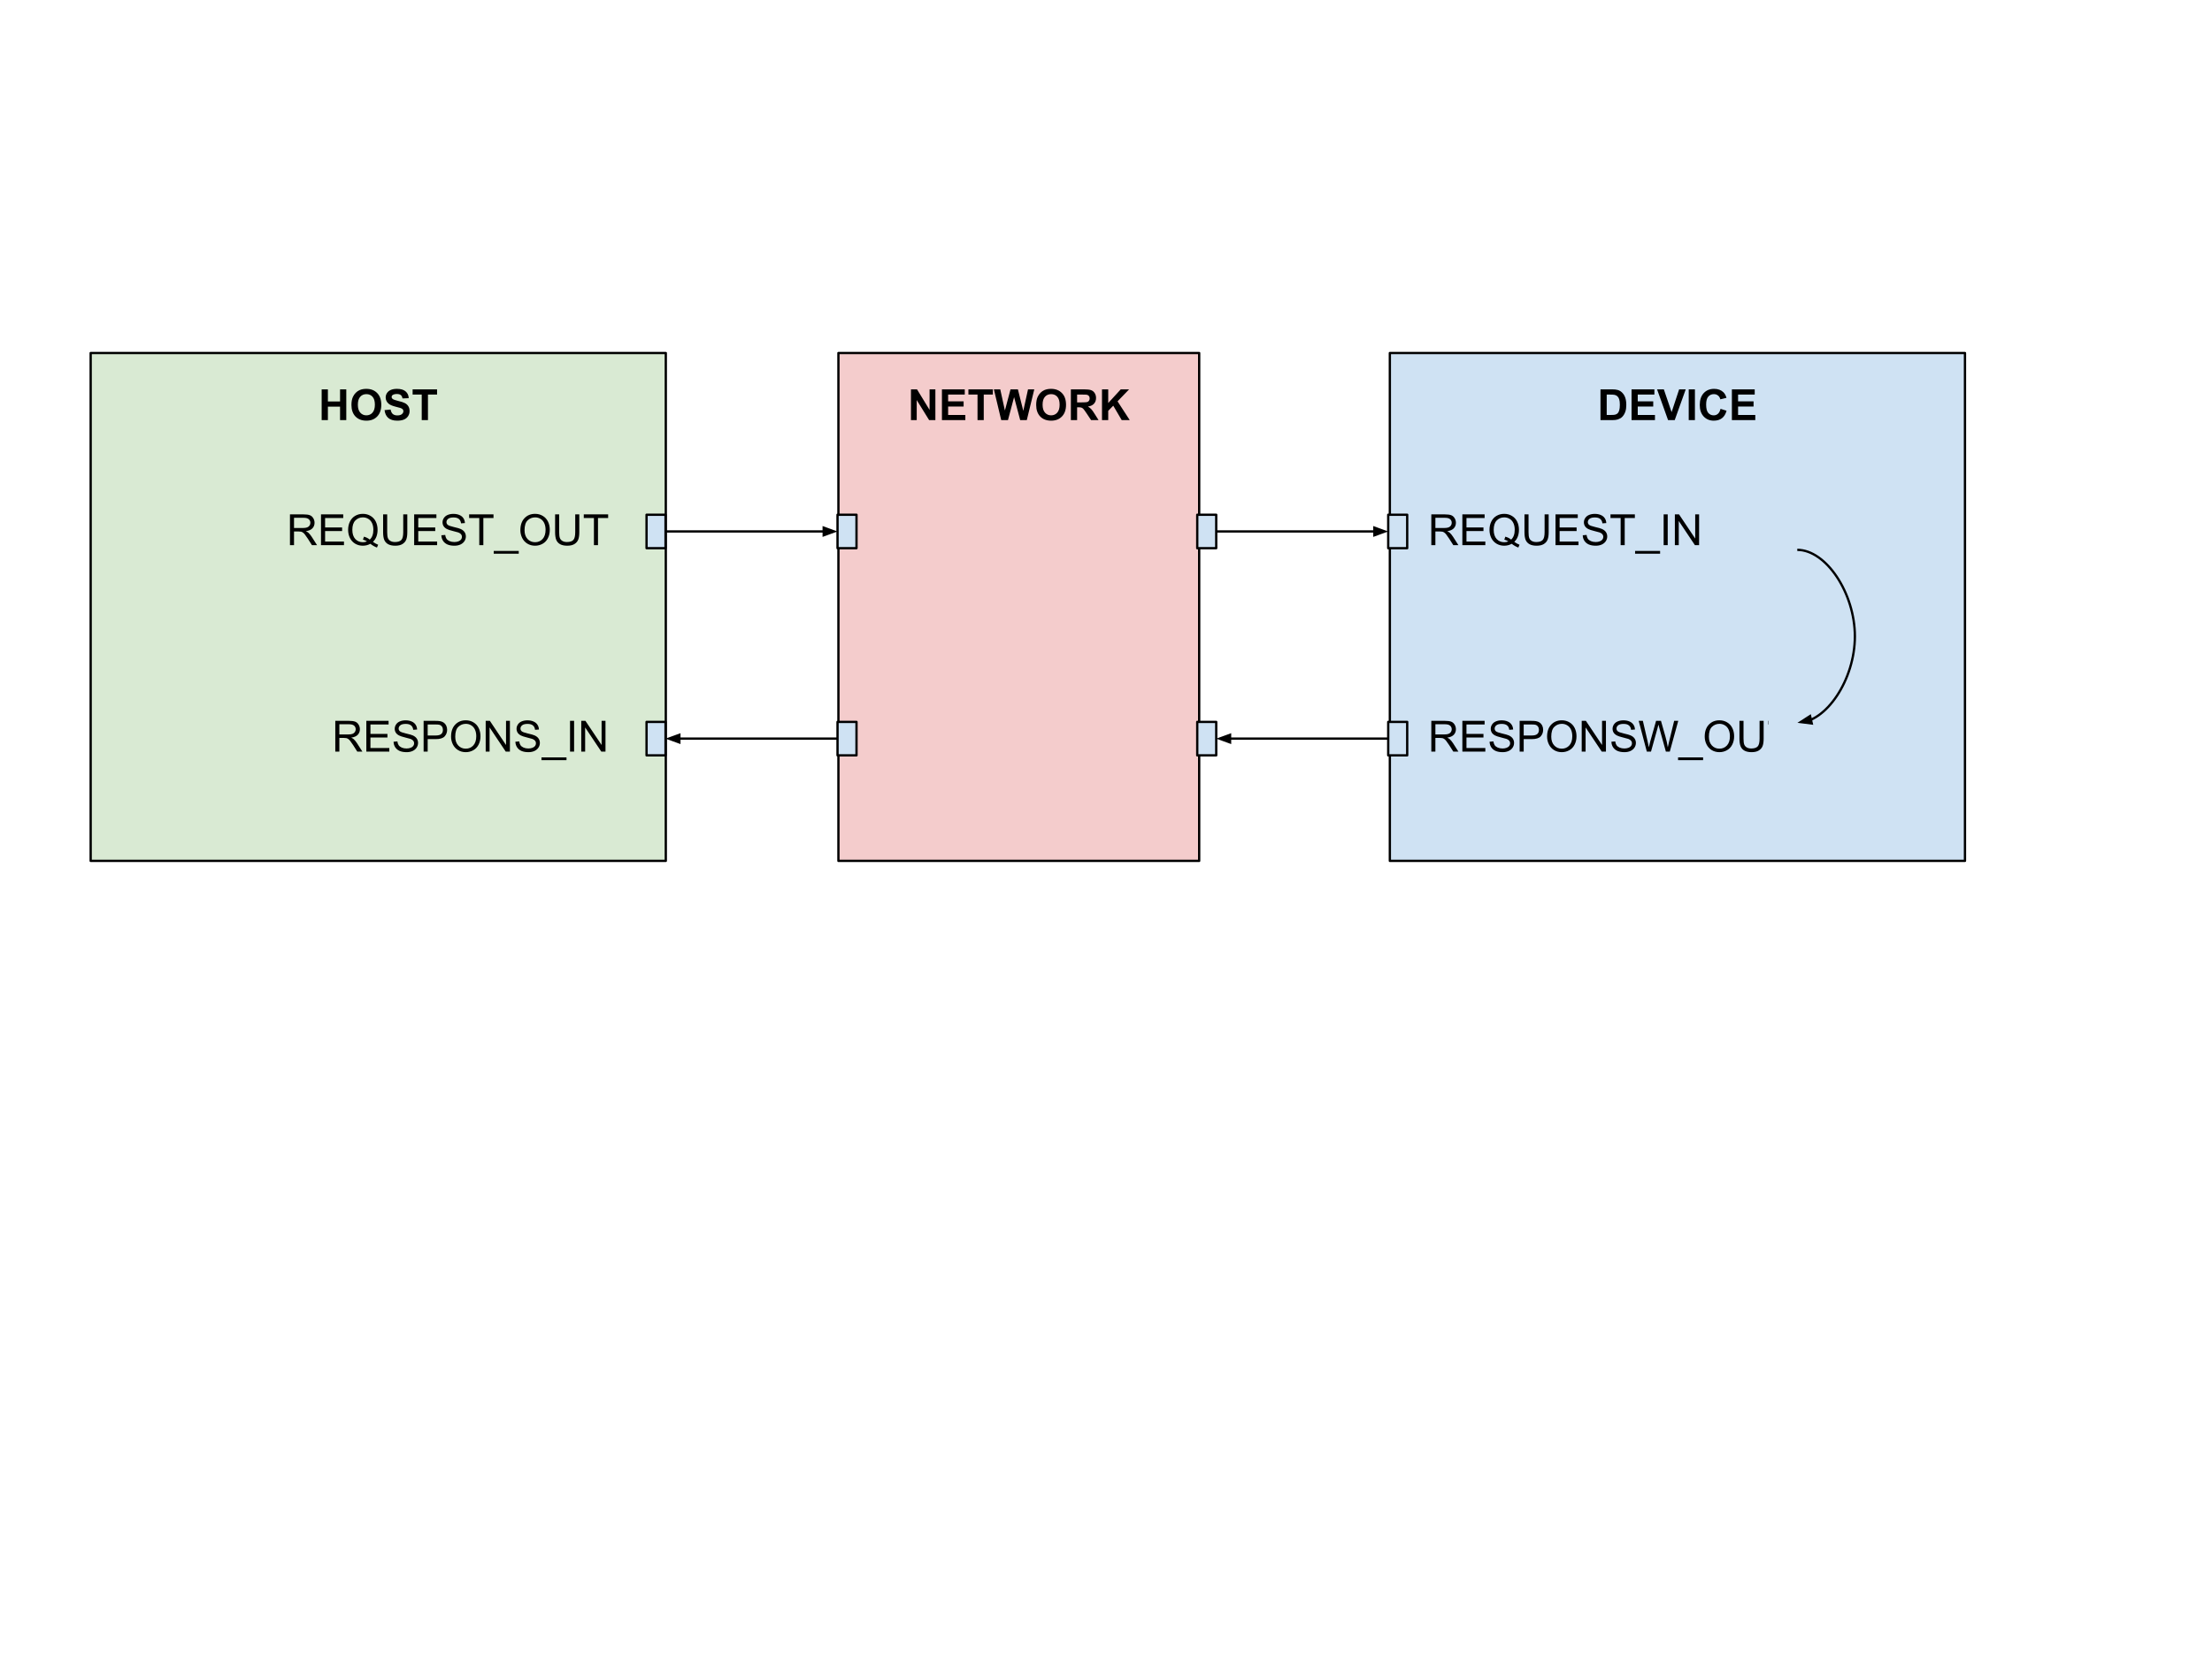
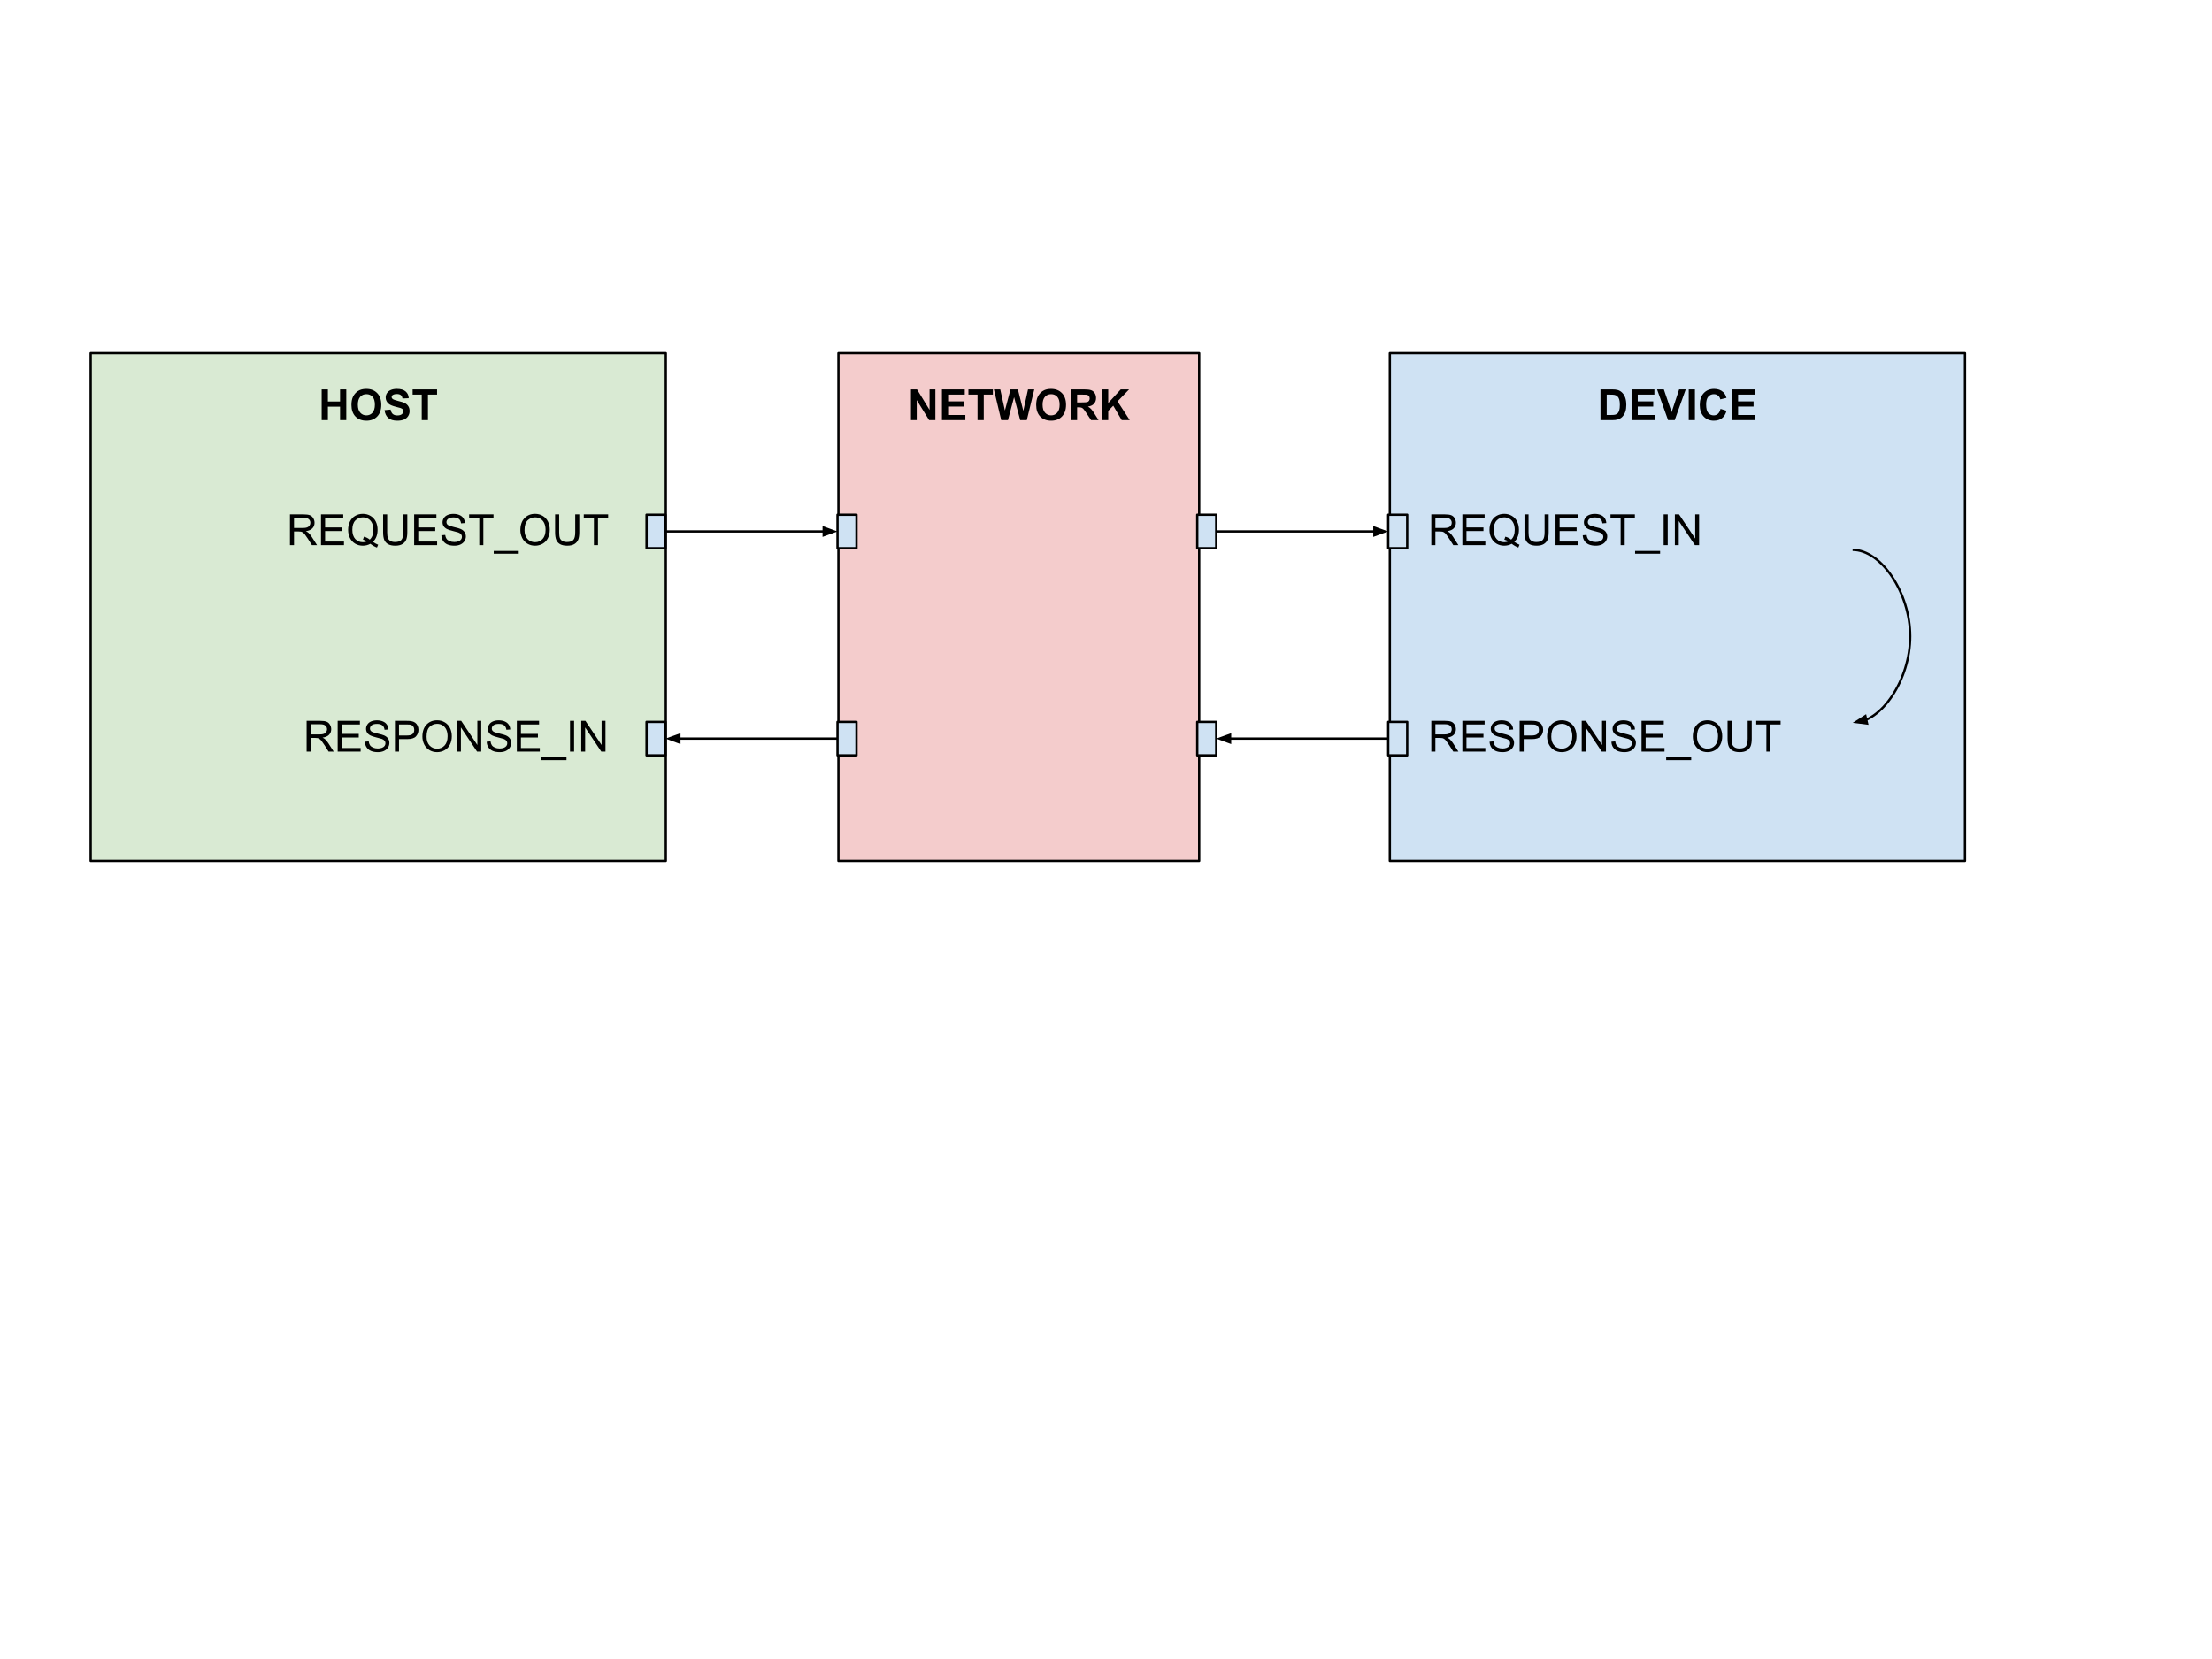
<svg xmlns="http://www.w3.org/2000/svg" version="1.1" viewBox="0.0 0.0 960.0 720.0" fill="none" stroke="none" stroke-linecap="square" stroke-miterlimit="10">
  <clipPath id="p.0">
    <path d="m0 0l960.0 0l0 720.0l-960.0 0l0 -720.0z" clip-rule="nonzero" />
  </clipPath>
  <g clip-path="url(#p.0)">
    <path fill="#000000" fill-opacity="0.0" d="m0 0l960.0 0l0 720.0l-960.0 0z" fill-rule="evenodd" />
    <path fill="#cfe2f3" d="m603.186 153.21l249.606 0l0 220.409l-249.606 0z" fill-rule="evenodd" />
    <path stroke="#000000" stroke-width="1.0" stroke-linejoin="round" stroke-linecap="butt" d="m603.186 153.21l249.606 0l0 220.409l-249.606 0z" fill-rule="evenodd" />
    <path fill="#000000" d="m694.603 168.975l4.938 0q1.656 0 2.531 0.266q1.188 0.344 2.016 1.234q0.844 0.875 1.281 2.156q0.438 1.281 0.438 3.156q0 1.641 -0.406 2.844q-0.5 1.453 -1.438 2.359q-0.703 0.672 -1.891 1.062q-0.891 0.281 -2.391 0.281l-5.078 0l0 -13.359zm2.703 2.266l0 8.844l2.016 0q1.125 0 1.625 -0.125q0.656 -0.172 1.078 -0.562q0.438 -0.391 0.703 -1.281q0.281 -0.906 0.281 -2.453q0 -1.547 -0.281 -2.375q-0.266 -0.828 -0.766 -1.281q-0.484 -0.469 -1.234 -0.641q-0.562 -0.125 -2.219 -0.125l-1.203 0zm10.785 11.094l0 -13.359l9.906 0l0 2.266l-7.219 0l0 2.953l6.719 0l0 2.25l-6.719 0l0 3.641l7.469 0l0 2.25l-10.156 0zm15.85 0l-4.781 -13.359l2.938 0l3.375 9.891l3.266 -9.891l2.859 0l-4.781 13.359l-2.875 0zm8.959 0l0 -13.359l2.688 0l0 13.359l-2.688 0zm13.808 -4.906l2.609 0.828q-0.594 2.188 -2.0 3.25q-1.391 1.062 -3.547 1.062q-2.656 0 -4.375 -1.812q-1.703 -1.828 -1.703 -4.984q0 -3.328 1.719 -5.172q1.719 -1.844 4.516 -1.844q2.453 0 3.984 1.438q0.922 0.859 1.375 2.469l-2.672 0.641q-0.234 -1.047 -0.984 -1.641q-0.75 -0.609 -1.828 -0.609q-1.484 0 -2.422 1.078q-0.922 1.062 -0.922 3.438q0 2.531 0.906 3.609q0.922 1.078 2.375 1.078q1.078 0 1.844 -0.672q0.781 -0.688 1.125 -2.156zm4.926 4.906l0 -13.359l9.906 0l0 2.266l-7.219 0l0 2.953l6.719 0l0 2.25l-6.719 0l0 3.641l7.469 0l0 2.25l-10.156 0z" fill-rule="nonzero" />
    <path fill="#f4cccc" d="m363.871 153.21l156.567 0l0 220.409l-156.567 0z" fill-rule="evenodd" />
    <path stroke="#000000" stroke-width="1.0" stroke-linejoin="round" stroke-linecap="butt" d="m363.871 153.21l156.567 0l0 220.409l-156.567 0z" fill-rule="evenodd" />
    <path fill="#000000" d="m395.356 182.335l0 -13.359l2.625 0l5.453 8.922l0 -8.922l2.516 0l0 13.359l-2.703 0l-5.391 -8.703l0 8.703l-2.5 0zm13.442 0l0 -13.359l9.906 0l0 2.266l-7.219 0l0 2.953l6.719 0l0 2.25l-6.719 0l0 3.641l7.469 0l0 2.25l-10.156 0zm15.444 0l0 -11.094l-3.953 0l0 -2.266l10.609 0l0 2.266l-3.953 0l0 11.094l-2.703 0zm10.287 0l-3.188 -13.359l2.766 0l2.016 9.172l2.438 -9.172l3.203 0l2.344 9.328l2.047 -9.328l2.719 0l-3.25 13.359l-2.859 0l-2.656 -9.984l-2.656 9.984l-2.922 0zm15.171 -6.594q0 -2.047 0.609 -3.422q0.453 -1.031 1.234 -1.828q0.797 -0.812 1.734 -1.203q1.25 -0.531 2.875 -0.531q2.953 0 4.719 1.828q1.781 1.828 1.781 5.094q0 3.234 -1.766 5.062q-1.75 1.828 -4.688 1.828q-2.984 0 -4.75 -1.812q-1.75 -1.828 -1.75 -5.016zm2.781 -0.094q0 2.266 1.047 3.438q1.047 1.172 2.656 1.172q1.609 0 2.641 -1.156q1.047 -1.172 1.047 -3.484q0 -2.297 -1.016 -3.422q-1.0 -1.141 -2.672 -1.141q-1.672 0 -2.688 1.156q-1.016 1.141 -1.016 3.438zm12.277 6.688l0 -13.359l5.688 0q2.141 0 3.109 0.359q0.969 0.359 1.547 1.281q0.578 0.922 0.578 2.109q0 1.5 -0.891 2.484q-0.875 0.969 -2.625 1.234q0.875 0.5 1.438 1.125q0.578 0.609 1.531 2.156l1.641 2.609l-3.234 0l-1.938 -2.906q-1.047 -1.562 -1.438 -1.969q-0.375 -0.406 -0.812 -0.547q-0.422 -0.156 -1.344 -0.156l-0.547 0l0 5.578l-2.703 0zm2.703 -7.703l2.0 0q1.938 0 2.422 -0.156q0.484 -0.172 0.75 -0.578q0.281 -0.406 0.281 -1.0q0 -0.672 -0.359 -1.078q-0.359 -0.422 -1.016 -0.531q-0.328 -0.047 -1.969 -0.047l-2.109 0l0 3.391zm10.801 7.703l0 -13.359l2.703 0l0 5.938l5.438 -5.938l3.625 0l-5.016 5.203l5.297 8.156l-3.484 0l-3.672 -6.266l-2.188 2.234l0 4.031l-2.703 0z" fill-rule="nonzero" />
    <path fill="#d9ead3" d="m39.349 153.21l249.606 0l0 220.409l-249.606 0z" fill-rule="evenodd" />
    <path stroke="#000000" stroke-width="1.0" stroke-linejoin="round" stroke-linecap="butt" d="m39.349 153.21l249.606 0l0 220.409l-249.606 0z" fill-rule="evenodd" />
    <path fill="#000000" d="m139.6 182.335l0 -13.359l2.703 0l0 5.266l5.281 0l0 -5.266l2.703 0l0 13.359l-2.703 0l0 -5.844l-5.281 0l0 5.844l-2.703 0zm12.926 -6.594q0 -2.047 0.609 -3.422q0.453 -1.031 1.234 -1.828q0.797 -0.812 1.734 -1.203q1.25 -0.531 2.875 -0.531q2.953 0 4.719 1.828q1.781 1.828 1.781 5.094q0 3.234 -1.766 5.062q-1.75 1.828 -4.688 1.828q-2.984 0 -4.75 -1.812q-1.75 -1.828 -1.75 -5.016zm2.781 -0.094q0 2.266 1.047 3.438q1.047 1.172 2.656 1.172q1.609 0 2.641 -1.156q1.047 -1.172 1.047 -3.484q0 -2.297 -1.016 -3.422q-1.0 -1.141 -2.672 -1.141q-1.672 0 -2.688 1.156q-1.016 1.141 -1.016 3.438zm11.59 2.344l2.625 -0.25q0.234 1.312 0.953 1.938q0.734 0.609 1.969 0.609q1.297 0 1.953 -0.547q0.672 -0.547 0.672 -1.281q0 -0.484 -0.281 -0.812q-0.281 -0.328 -0.969 -0.578q-0.484 -0.156 -2.172 -0.578q-2.156 -0.547 -3.031 -1.328q-1.234 -1.094 -1.234 -2.688q0 -1.016 0.578 -1.906q0.578 -0.891 1.656 -1.344q1.094 -0.469 2.641 -0.469q2.516 0 3.781 1.109q1.281 1.094 1.344 2.938l-2.703 0.109q-0.172 -1.031 -0.75 -1.469q-0.562 -0.453 -1.703 -0.453q-1.172 0 -1.844 0.469q-0.422 0.312 -0.422 0.844q0 0.469 0.406 0.797q0.5 0.438 2.469 0.906q1.969 0.453 2.906 0.953q0.953 0.5 1.484 1.359q0.531 0.859 0.531 2.125q0 1.156 -0.641 2.156q-0.641 1.0 -1.812 1.484q-1.156 0.484 -2.891 0.484q-2.531 0 -3.891 -1.172q-1.359 -1.172 -1.625 -3.406zm16.131 4.344l0 -11.094l-3.953 0l0 -2.266l10.609 0l0 2.266l-3.953 0l0 11.094l-2.703 0z" fill-rule="nonzero" />
    <path fill="#000000" fill-opacity="0.0" d="m88.745 187.281l184.567 0l0 177.764l-184.567 0z" fill-rule="evenodd" />
    <path fill="#000000" d="m125.841 236.601l0 -13.359l5.922 0q1.781 0 2.703 0.359q0.938 0.359 1.484 1.281q0.562 0.906 0.562 2.016q0 1.406 -0.922 2.391q-0.922 0.969 -2.844 1.234q0.703 0.344 1.078 0.672q0.766 0.703 1.453 1.766l2.328 3.641l-2.219 0l-1.766 -2.781q-0.781 -1.203 -1.281 -1.828q-0.5 -0.641 -0.906 -0.891q-0.391 -0.266 -0.797 -0.359q-0.297 -0.078 -0.984 -0.078l-2.047 0l0 5.938l-1.766 0zm1.766 -7.453l3.797 0q1.219 0 1.891 -0.25q0.688 -0.266 1.047 -0.812q0.359 -0.547 0.359 -1.188q0 -0.953 -0.688 -1.562q-0.688 -0.609 -2.188 -0.609l-4.219 0l0 4.422zm11.707 7.453l0 -13.359l9.656 0l0 1.578l-7.875 0l0 4.094l7.375 0l0 1.562l-7.375 0l0 4.547l8.188 0l0 1.578l-9.969 0zm22.537 -1.438q1.234 0.859 2.266 1.25l-0.516 1.219q-1.438 -0.516 -2.875 -1.625q-1.484 0.828 -3.281 0.828q-1.812 0 -3.297 -0.875q-1.469 -0.875 -2.266 -2.453q-0.797 -1.594 -0.797 -3.578q0 -1.984 0.797 -3.594q0.812 -1.625 2.281 -2.469q1.484 -0.859 3.328 -0.859q1.844 0 3.328 0.891q1.484 0.875 2.266 2.453q0.781 1.578 0.781 3.562q0 1.656 -0.5 2.969q-0.5 1.312 -1.516 2.281zm-3.891 -2.25q1.531 0.422 2.516 1.281q1.562 -1.422 1.562 -4.281q0 -1.625 -0.547 -2.828q-0.547 -1.219 -1.609 -1.875q-1.062 -0.672 -2.391 -0.672q-1.969 0 -3.281 1.359q-1.297 1.344 -1.297 4.031q0 2.594 1.281 4.0q1.297 1.391 3.297 1.391q0.953 0 1.781 -0.359q-0.828 -0.531 -1.75 -0.766l0.438 -1.281zm17.043 -9.672l1.766 0l0 7.719q0 2.016 -0.453 3.203q-0.453 1.188 -1.641 1.938q-1.188 0.734 -3.125 0.734q-1.875 0 -3.078 -0.641q-1.188 -0.656 -1.703 -1.875q-0.5 -1.234 -0.5 -3.359l0 -7.719l1.766 0l0 7.719q0 1.734 0.312 2.562q0.328 0.812 1.109 1.266q0.797 0.453 1.938 0.453q1.953 0 2.781 -0.891q0.828 -0.891 0.828 -3.391l0 -7.719zm4.739 13.359l0 -13.359l9.656 0l0 1.578l-7.875 0l0 4.094l7.375 0l0 1.562l-7.375 0l0 4.547l8.188 0l0 1.578l-9.969 0zm11.819 -4.297l1.656 -0.141q0.125 1.0 0.547 1.641q0.438 0.641 1.344 1.047q0.922 0.391 2.062 0.391q1.0 0 1.781 -0.297q0.781 -0.297 1.156 -0.812q0.375 -0.531 0.375 -1.156q0 -0.625 -0.375 -1.094q-0.359 -0.469 -1.188 -0.797q-0.547 -0.203 -2.391 -0.641q-1.828 -0.453 -2.562 -0.844q-0.969 -0.5 -1.438 -1.234q-0.469 -0.75 -0.469 -1.672q0 -1.0 0.578 -1.875q0.578 -0.891 1.672 -1.344q1.109 -0.453 2.453 -0.453q1.484 0 2.609 0.484q1.141 0.469 1.75 1.406q0.609 0.922 0.656 2.094l-1.688 0.125q-0.141 -1.266 -0.938 -1.906q-0.781 -0.656 -2.312 -0.656q-1.609 0 -2.344 0.594q-0.734 0.594 -0.734 1.422q0 0.719 0.531 1.172q0.5 0.469 2.656 0.969q2.156 0.484 2.953 0.844q1.172 0.531 1.719 1.359q0.562 0.828 0.562 1.906q0 1.062 -0.609 2.016q-0.609 0.938 -1.75 1.469q-1.141 0.516 -2.578 0.516q-1.812 0 -3.047 -0.531q-1.219 -0.531 -1.922 -1.594q-0.688 -1.062 -0.719 -2.406zm16.444 4.297l0 -11.781l-4.406 0l0 -1.578l10.578 0l0 1.578l-4.406 0l0 11.781l-1.766 0zm6.271 3.703l0 -1.188l10.859 0l0 1.188l-10.859 0zm11.563 -10.203q0 -3.328 1.781 -5.203q1.781 -1.891 4.609 -1.891q1.844 0 3.328 0.891q1.484 0.875 2.266 2.469q0.781 1.578 0.781 3.578q0 2.031 -0.828 3.641q-0.812 1.594 -2.312 2.422q-1.5 0.828 -3.25 0.828q-1.875 0 -3.359 -0.906q-1.484 -0.922 -2.25 -2.5q-0.766 -1.578 -0.766 -3.328zm1.812 0.016q0 2.422 1.297 3.812q1.297 1.391 3.266 1.391q2.0 0 3.281 -1.406q1.281 -1.406 1.281 -3.984q0 -1.625 -0.547 -2.844q-0.547 -1.219 -1.609 -1.875q-1.062 -0.672 -2.375 -0.672q-1.891 0 -3.25 1.297q-1.344 1.281 -1.344 4.281zm21.996 -6.875l1.766 0l0 7.719q0 2.016 -0.453 3.203q-0.453 1.188 -1.641 1.938q-1.188 0.734 -3.125 0.734q-1.875 0 -3.078 -0.641q-1.188 -0.656 -1.703 -1.875q-0.5 -1.234 -0.5 -3.359l0 -7.719l1.766 0l0 7.719q0 1.734 0.312 2.562q0.328 0.812 1.109 1.266q0.797 0.453 1.938 0.453q1.953 0 2.781 -0.891q0.828 -0.891 0.828 -3.391l0 -7.719zm8.114 13.359l0 -11.781l-4.406 0l0 -1.578l10.578 0l0 1.578l-4.406 0l0 11.781l-1.766 0z" fill-rule="nonzero" />
-     <path fill="#000000" d="m145.518 326.201l0 -13.359l5.922 0q1.781 0 2.703 0.359q0.938 0.359 1.484 1.281q0.562 0.906 0.562 2.016q0 1.406 -0.922 2.391q-0.922 0.969 -2.844 1.234q0.703 0.344 1.078 0.672q0.766 0.703 1.453 1.766l2.328 3.641l-2.219 0l-1.766 -2.781q-0.781 -1.203 -1.281 -1.828q-0.5 -0.641 -0.906 -0.891q-0.391 -0.266 -0.797 -0.359q-0.297 -0.078 -0.984 -0.078l-2.047 0l0 5.938l-1.766 0zm1.766 -7.453l3.797 0q1.219 0 1.891 -0.25q0.688 -0.266 1.047 -0.812q0.359 -0.547 0.359 -1.188q0 -0.953 -0.688 -1.562q-0.688 -0.609 -2.188 -0.609l-4.219 0l0 4.422zm11.707 7.453l0 -13.359l9.656 0l0 1.578l-7.875 0l0 4.094l7.375 0l0 1.562l-7.375 0l0 4.547l8.188 0l0 1.578l-9.969 0zm11.819 -4.297l1.656 -0.141q0.125 1.0 0.547 1.641q0.438 0.641 1.344 1.047q0.922 0.391 2.062 0.391q1.0 0 1.781 -0.297q0.781 -0.297 1.156 -0.812q0.375 -0.531 0.375 -1.156q0 -0.625 -0.375 -1.094q-0.359 -0.469 -1.188 -0.797q-0.547 -0.203 -2.391 -0.641q-1.828 -0.453 -2.562 -0.844q-0.969 -0.5 -1.438 -1.234q-0.469 -0.75 -0.469 -1.672q0 -1.0 0.578 -1.875q0.578 -0.891 1.672 -1.344q1.109 -0.453 2.453 -0.453q1.484 0 2.609 0.484q1.141 0.469 1.75 1.406q0.609 0.922 0.656 2.094l-1.688 0.125q-0.141 -1.266 -0.938 -1.906q-0.781 -0.656 -2.312 -0.656q-1.609 0 -2.344 0.594q-0.734 0.594 -0.734 1.422q0 0.719 0.531 1.172q0.5 0.469 2.656 0.969q2.156 0.484 2.953 0.844q1.172 0.531 1.719 1.359q0.562 0.828 0.562 1.906q0 1.062 -0.609 2.016q-0.609 0.938 -1.75 1.469q-1.141 0.516 -2.578 0.516q-1.812 0 -3.047 -0.531q-1.219 -0.531 -1.922 -1.594q-0.688 -1.062 -0.719 -2.406zm13.037 4.297l0 -13.359l5.047 0q1.328 0 2.031 0.125q0.969 0.172 1.641 0.641q0.672 0.453 1.078 1.281q0.406 0.828 0.406 1.828q0 1.703 -1.094 2.891q-1.078 1.172 -3.922 1.172l-3.422 0l0 5.422l-1.766 0zm1.766 -7.0l3.453 0q1.719 0 2.438 -0.641q0.719 -0.641 0.719 -1.797q0 -0.844 -0.422 -1.438q-0.422 -0.594 -1.125 -0.781q-0.438 -0.125 -1.641 -0.125l-3.422 0l0 4.781zm10.147 0.5q0 -3.328 1.781 -5.203q1.781 -1.891 4.609 -1.891q1.844 0 3.328 0.891q1.484 0.875 2.266 2.469q0.781 1.578 0.781 3.578q0 2.031 -0.828 3.641q-0.812 1.594 -2.312 2.422q-1.5 0.828 -3.25 0.828q-1.875 0 -3.359 -0.906q-1.484 -0.922 -2.25 -2.5q-0.766 -1.578 -0.766 -3.328zm1.812 0.016q0 2.422 1.297 3.812q1.297 1.391 3.266 1.391q2.0 0 3.281 -1.406q1.281 -1.406 1.281 -3.984q0 -1.625 -0.547 -2.844q-0.547 -1.219 -1.609 -1.875q-1.062 -0.672 -2.375 -0.672q-1.891 0 -3.25 1.297q-1.344 1.281 -1.344 4.281zm13.215 6.484l0 -13.359l1.812 0l7.016 10.484l0 -10.484l1.688 0l0 13.359l-1.812 0l-7.016 -10.5l0 10.5l-1.688 0zm12.895 -4.297l1.656 -0.141q0.125 1.0 0.547 1.641q0.438 0.641 1.344 1.047q0.922 0.391 2.062 0.391q1.0 0 1.781 -0.297q0.781 -0.297 1.156 -0.812q0.375 -0.531 0.375 -1.156q0 -0.625 -0.375 -1.094q-0.359 -0.469 -1.188 -0.797q-0.547 -0.203 -2.391 -0.641q-1.828 -0.453 -2.562 -0.844q-0.969 -0.5 -1.438 -1.234q-0.469 -0.75 -0.469 -1.672q0 -1.0 0.578 -1.875q0.578 -0.891 1.672 -1.344q1.109 -0.453 2.453 -0.453q1.484 0 2.609 0.484q1.141 0.469 1.75 1.406q0.609 0.922 0.656 2.094l-1.688 0.125q-0.141 -1.266 -0.938 -1.906q-0.781 -0.656 -2.312 -0.656q-1.609 0 -2.344 0.594q-0.734 0.594 -0.734 1.422q0 0.719 0.531 1.172q0.5 0.469 2.656 0.969q2.156 0.484 2.953 0.844q1.172 0.531 1.719 1.359q0.562 0.828 0.562 1.906q0 1.062 -0.609 2.016q-0.609 0.938 -1.75 1.469q-1.141 0.516 -2.578 0.516q-1.812 0 -3.047 -0.531q-1.219 -0.531 -1.922 -1.594q-0.688 -1.062 -0.719 -2.406zm11.319 8.0l0 -1.188l10.859 0l0 1.188l-10.859 0zm12.391 -3.703l0 -13.359l1.766 0l0 13.359l-1.766 0zm4.871 0l0 -13.359l1.812 0l7.016 10.484l0 -10.484l1.688 0l0 13.359l-1.812 0l-7.016 -10.5l0 10.5l-1.688 0z" fill-rule="nonzero" />
+     <path fill="#000000" d="m133.074 326.201l0 -13.359l5.922 0q1.781 0 2.703 0.359q0.938 0.359 1.484 1.281q0.562 0.906 0.562 2.016q0 1.406 -0.922 2.391q-0.922 0.969 -2.844 1.234q0.703 0.344 1.078 0.672q0.766 0.703 1.453 1.766l2.328 3.641l-2.219 0l-1.766 -2.781q-0.781 -1.203 -1.281 -1.828q-0.5 -0.641 -0.906 -0.891q-0.391 -0.266 -0.797 -0.359q-0.297 -0.078 -0.984 -0.078l-2.047 0l0 5.938l-1.766 0zm1.766 -7.453l3.797 0q1.219 0 1.891 -0.25q0.688 -0.266 1.047 -0.812q0.359 -0.547 0.359 -1.188q0 -0.953 -0.688 -1.562q-0.688 -0.609 -2.188 -0.609l-4.219 0l0 4.422zm11.707 7.453l0 -13.359l9.656 0l0 1.578l-7.875 0l0 4.094l7.375 0l0 1.562l-7.375 0l0 4.547l8.188 0l0 1.578l-9.969 0zm11.819 -4.297l1.656 -0.141q0.125 1.0 0.547 1.641q0.438 0.641 1.344 1.047q0.922 0.391 2.062 0.391q1.0 0 1.781 -0.297q0.781 -0.297 1.156 -0.812q0.375 -0.531 0.375 -1.156q0 -0.625 -0.375 -1.094q-0.359 -0.469 -1.188 -0.797q-0.547 -0.203 -2.391 -0.641q-1.828 -0.453 -2.562 -0.844q-0.969 -0.5 -1.438 -1.234q-0.469 -0.75 -0.469 -1.672q0 -1.0 0.578 -1.875q0.578 -0.891 1.672 -1.344q1.109 -0.453 2.453 -0.453q1.484 0 2.609 0.484q1.141 0.469 1.75 1.406q0.609 0.922 0.656 2.094l-1.688 0.125q-0.141 -1.266 -0.938 -1.906q-0.781 -0.656 -2.312 -0.656q-1.609 0 -2.344 0.594q-0.734 0.594 -0.734 1.422q0 0.719 0.531 1.172q0.5 0.469 2.656 0.969q2.156 0.484 2.953 0.844q1.172 0.531 1.719 1.359q0.562 0.828 0.562 1.906q0 1.062 -0.609 2.016q-0.609 0.938 -1.75 1.469q-1.141 0.516 -2.578 0.516q-1.812 0 -3.047 -0.531q-1.219 -0.531 -1.922 -1.594q-0.688 -1.062 -0.719 -2.406zm13.037 4.297l0 -13.359l5.047 0q1.328 0 2.031 0.125q0.969 0.172 1.641 0.641q0.672 0.453 1.078 1.281q0.406 0.828 0.406 1.828q0 1.703 -1.094 2.891q-1.078 1.172 -3.922 1.172l-3.422 0l0 5.422l-1.766 0zm1.766 -7.0l3.453 0q1.719 0 2.438 -0.641q0.719 -0.641 0.719 -1.797q0 -0.844 -0.422 -1.438q-0.422 -0.594 -1.125 -0.781q-0.438 -0.125 -1.641 -0.125l-3.422 0l0 4.781zm10.147 0.5q0 -3.328 1.781 -5.203q1.781 -1.891 4.609 -1.891q1.844 0 3.328 0.891q1.484 0.875 2.266 2.469q0.781 1.578 0.781 3.578q0 2.031 -0.828 3.641q-0.812 1.594 -2.312 2.422q-1.5 0.828 -3.25 0.828q-1.875 0 -3.359 -0.906q-1.484 -0.922 -2.25 -2.5q-0.766 -1.578 -0.766 -3.328zm1.812 0.016q0 2.422 1.297 3.812q1.297 1.391 3.266 1.391q2.0 0 3.281 -1.406q1.281 -1.406 1.281 -3.984q0 -1.625 -0.547 -2.844q-0.547 -1.219 -1.609 -1.875q-1.062 -0.672 -2.375 -0.672q-1.891 0 -3.25 1.297q-1.344 1.281 -1.344 4.281zm13.215 6.484l0 -13.359l1.812 0l7.016 10.484l0 -10.484l1.688 0l0 13.359l-1.812 0l-7.016 -10.5l0 10.5l-1.688 0zm12.895 -4.297l1.656 -0.141q0.125 1.0 0.547 1.641q0.438 0.641 1.344 1.047q0.922 0.391 2.062 0.391q1.0 0 1.781 -0.297q0.781 -0.297 1.156 -0.812q0.375 -0.531 0.375 -1.156q0 -0.625 -0.375 -1.094q-0.359 -0.469 -1.188 -0.797q-0.547 -0.203 -2.391 -0.641q-1.828 -0.453 -2.562 -0.844q-0.969 -0.5 -1.438 -1.234q-0.469 -0.75 -0.469 -1.672q0 -1.0 0.578 -1.875q0.578 -0.891 1.672 -1.344q1.109 -0.453 2.453 -0.453q1.484 0 2.609 0.484q1.141 0.469 1.75 1.406q0.609 0.922 0.656 2.094l-1.688 0.125q-0.141 -1.266 -0.938 -1.906q-0.781 -0.656 -2.312 -0.656q-1.609 0 -2.344 0.594q-0.734 0.594 -0.734 1.422q0 0.719 0.531 1.172q0.5 0.469 2.656 0.969q2.156 0.484 2.953 0.844q1.172 0.531 1.719 1.359q0.562 0.828 0.562 1.906q0 1.062 -0.609 2.016q-0.609 0.938 -1.75 1.469q-1.141 0.516 -2.578 0.516q-1.812 0 -3.047 -0.531q-1.219 -0.531 -1.922 -1.594q-0.688 -1.062 -0.719 -2.406zm13.069 4.297l0 -13.359l9.656 0l0 1.578l-7.875 0l0 4.094l7.375 0l0 1.562l-7.375 0l0 4.547l8.188 0l0 1.578l-9.969 0zm10.694 3.703l0 -1.188l10.859 0l0 1.188l-10.859 0zm12.391 -3.703l0 -13.359l1.766 0l0 13.359l-1.766 0zm4.871 0l0 -13.359l1.812 0l7.016 10.484l0 -10.484l1.688 0l0 13.359l-1.812 0l-7.016 -10.5l0 10.5l-1.688 0z" fill-rule="nonzero" />
    <path fill="#000000" fill-opacity="0.0" d="m610.719 187.281l188.693 0l0 177.764l-188.693 0z" fill-rule="evenodd" />
    <path fill="#000000" d="m621.188 236.601l0 -13.359l5.922 0q1.781 0 2.703 0.359q0.938 0.359 1.484 1.281q0.562 0.906 0.562 2.016q0 1.406 -0.922 2.391q-0.922 0.969 -2.844 1.234q0.703 0.344 1.078 0.672q0.766 0.703 1.453 1.766l2.328 3.641l-2.219 0l-1.766 -2.781q-0.781 -1.203 -1.281 -1.828q-0.5 -0.641 -0.906 -0.891q-0.391 -0.266 -0.797 -0.359q-0.297 -0.078 -0.984 -0.078l-2.047 0l0 5.938l-1.766 0zm1.766 -7.453l3.797 0q1.219 0 1.891 -0.25q0.688 -0.266 1.047 -0.812q0.359 -0.547 0.359 -1.188q0 -0.953 -0.688 -1.562q-0.688 -0.609 -2.188 -0.609l-4.219 0l0 4.422zm11.707 7.453l0 -13.359l9.656 0l0 1.578l-7.875 0l0 4.094l7.375 0l0 1.562l-7.375 0l0 4.547l8.188 0l0 1.578l-9.969 0zm22.537 -1.438q1.234 0.859 2.266 1.25l-0.516 1.219q-1.438 -0.516 -2.875 -1.625q-1.484 0.828 -3.281 0.828q-1.812 0 -3.297 -0.875q-1.469 -0.875 -2.266 -2.453q-0.797 -1.594 -0.797 -3.578q0 -1.984 0.797 -3.594q0.812 -1.625 2.281 -2.469q1.484 -0.859 3.328 -0.859q1.844 0 3.328 0.891q1.484 0.875 2.266 2.453q0.781 1.578 0.781 3.562q0 1.656 -0.5 2.969q-0.5 1.312 -1.516 2.281zm-3.891 -2.25q1.531 0.422 2.516 1.281q1.562 -1.422 1.562 -4.281q0 -1.625 -0.547 -2.828q-0.547 -1.219 -1.609 -1.875q-1.062 -0.672 -2.391 -0.672q-1.969 0 -3.281 1.359q-1.297 1.344 -1.297 4.031q0 2.594 1.281 4.0q1.297 1.391 3.297 1.391q0.953 0 1.781 -0.359q-0.828 -0.531 -1.75 -0.766l0.438 -1.281zm17.043 -9.672l1.766 0l0 7.719q0 2.016 -0.453 3.203q-0.453 1.188 -1.641 1.938q-1.188 0.734 -3.125 0.734q-1.875 0 -3.078 -0.641q-1.188 -0.656 -1.703 -1.875q-0.5 -1.234 -0.5 -3.359l0 -7.719l1.766 0l0 7.719q0 1.734 0.312 2.562q0.328 0.812 1.109 1.266q0.797 0.453 1.938 0.453q1.953 0 2.781 -0.891q0.828 -0.891 0.828 -3.391l0 -7.719zm4.739 13.359l0 -13.359l9.656 0l0 1.578l-7.875 0l0 4.094l7.375 0l0 1.562l-7.375 0l0 4.547l8.188 0l0 1.578l-9.969 0zm11.819 -4.297l1.656 -0.141q0.125 1.0 0.547 1.641q0.438 0.641 1.344 1.047q0.922 0.391 2.062 0.391q1.0 0 1.781 -0.297q0.781 -0.297 1.156 -0.812q0.375 -0.531 0.375 -1.156q0 -0.625 -0.375 -1.094q-0.359 -0.469 -1.188 -0.797q-0.547 -0.203 -2.391 -0.641q-1.828 -0.453 -2.562 -0.844q-0.969 -0.5 -1.438 -1.234q-0.469 -0.75 -0.469 -1.672q0 -1.0 0.578 -1.875q0.578 -0.891 1.672 -1.344q1.109 -0.453 2.453 -0.453q1.484 0 2.609 0.484q1.141 0.469 1.75 1.406q0.609 0.922 0.656 2.094l-1.688 0.125q-0.141 -1.266 -0.938 -1.906q-0.781 -0.656 -2.312 -0.656q-1.609 0 -2.344 0.594q-0.734 0.594 -0.734 1.422q0 0.719 0.531 1.172q0.5 0.469 2.656 0.969q2.156 0.484 2.953 0.844q1.172 0.531 1.719 1.359q0.562 0.828 0.562 1.906q0 1.062 -0.609 2.016q-0.609 0.938 -1.75 1.469q-1.141 0.516 -2.578 0.516q-1.812 0 -3.047 -0.531q-1.219 -0.531 -1.922 -1.594q-0.688 -1.062 -0.719 -2.406zm16.444 4.297l0 -11.781l-4.406 0l0 -1.578l10.578 0l0 1.578l-4.406 0l0 11.781l-1.766 0zm6.271 3.703l0 -1.188l10.859 0l0 1.188l-10.859 0zm12.391 -3.703l0 -13.359l1.766 0l0 13.359l-1.766 0zm4.871 0l0 -13.359l1.812 0l7.016 10.484l0 -10.484l1.688 0l0 13.359l-1.812 0l-7.016 -10.5l0 10.5l-1.688 0z" fill-rule="nonzero" />
-     <path fill="#000000" d="m621.188 326.201l0 -13.359l5.922 0q1.781 0 2.703 0.359q0.938 0.359 1.484 1.281q0.562 0.906 0.562 2.016q0 1.406 -0.922 2.391q-0.922 0.969 -2.844 1.234q0.703 0.344 1.078 0.672q0.766 0.703 1.453 1.766l2.328 3.641l-2.219 0l-1.766 -2.781q-0.781 -1.203 -1.281 -1.828q-0.5 -0.641 -0.906 -0.891q-0.391 -0.266 -0.797 -0.359q-0.297 -0.078 -0.984 -0.078l-2.047 0l0 5.938l-1.766 0zm1.766 -7.453l3.797 0q1.219 0 1.891 -0.25q0.688 -0.266 1.047 -0.812q0.359 -0.547 0.359 -1.188q0 -0.953 -0.688 -1.562q-0.688 -0.609 -2.188 -0.609l-4.219 0l0 4.422zm11.707 7.453l0 -13.359l9.656 0l0 1.578l-7.875 0l0 4.094l7.375 0l0 1.562l-7.375 0l0 4.547l8.188 0l0 1.578l-9.969 0zm11.819 -4.297l1.656 -0.141q0.125 1.0 0.547 1.641q0.438 0.641 1.344 1.047q0.922 0.391 2.062 0.391q1.0 0 1.781 -0.297q0.781 -0.297 1.156 -0.812q0.375 -0.531 0.375 -1.156q0 -0.625 -0.375 -1.094q-0.359 -0.469 -1.188 -0.797q-0.547 -0.203 -2.391 -0.641q-1.828 -0.453 -2.562 -0.844q-0.969 -0.5 -1.438 -1.234q-0.469 -0.75 -0.469 -1.672q0 -1.0 0.578 -1.875q0.578 -0.891 1.672 -1.344q1.109 -0.453 2.453 -0.453q1.484 0 2.609 0.484q1.141 0.469 1.75 1.406q0.609 0.922 0.656 2.094l-1.688 0.125q-0.141 -1.266 -0.938 -1.906q-0.781 -0.656 -2.312 -0.656q-1.609 0 -2.344 0.594q-0.734 0.594 -0.734 1.422q0 0.719 0.531 1.172q0.5 0.469 2.656 0.969q2.156 0.484 2.953 0.844q1.172 0.531 1.719 1.359q0.562 0.828 0.562 1.906q0 1.062 -0.609 2.016q-0.609 0.938 -1.75 1.469q-1.141 0.516 -2.578 0.516q-1.812 0 -3.047 -0.531q-1.219 -0.531 -1.922 -1.594q-0.688 -1.062 -0.719 -2.406zm13.037 4.297l0 -13.359l5.047 0q1.328 0 2.031 0.125q0.969 0.172 1.641 0.641q0.672 0.453 1.078 1.281q0.406 0.828 0.406 1.828q0 1.703 -1.094 2.891q-1.078 1.172 -3.922 1.172l-3.422 0l0 5.422l-1.766 0zm1.766 -7.0l3.453 0q1.719 0 2.438 -0.641q0.719 -0.641 0.719 -1.797q0 -0.844 -0.422 -1.438q-0.422 -0.594 -1.125 -0.781q-0.438 -0.125 -1.641 -0.125l-3.422 0l0 4.781zm10.147 0.5q0 -3.328 1.781 -5.203q1.781 -1.891 4.609 -1.891q1.844 0 3.328 0.891q1.484 0.875 2.266 2.469q0.781 1.578 0.781 3.578q0 2.031 -0.828 3.641q-0.812 1.594 -2.312 2.422q-1.5 0.828 -3.25 0.828q-1.875 0 -3.359 -0.906q-1.484 -0.922 -2.25 -2.5q-0.766 -1.578 -0.766 -3.328zm1.812 0.016q0 2.422 1.297 3.812q1.297 1.391 3.266 1.391q2.0 0 3.281 -1.406q1.281 -1.406 1.281 -3.984q0 -1.625 -0.547 -2.844q-0.547 -1.219 -1.609 -1.875q-1.062 -0.672 -2.375 -0.672q-1.891 0 -3.25 1.297q-1.344 1.281 -1.344 4.281zm13.215 6.484l0 -13.359l1.812 0l7.016 10.484l0 -10.484l1.688 0l0 13.359l-1.812 0l-7.016 -10.5l0 10.5l-1.688 0zm12.895 -4.297l1.656 -0.141q0.125 1.0 0.547 1.641q0.438 0.641 1.344 1.047q0.922 0.391 2.062 0.391q1.0 0 1.781 -0.297q0.781 -0.297 1.156 -0.812q0.375 -0.531 0.375 -1.156q0 -0.625 -0.375 -1.094q-0.359 -0.469 -1.188 -0.797q-0.547 -0.203 -2.391 -0.641q-1.828 -0.453 -2.562 -0.844q-0.969 -0.5 -1.438 -1.234q-0.469 -0.75 -0.469 -1.672q0 -1.0 0.578 -1.875q0.578 -0.891 1.672 -1.344q1.109 -0.453 2.453 -0.453q1.484 0 2.609 0.484q1.141 0.469 1.75 1.406q0.609 0.922 0.656 2.094l-1.688 0.125q-0.141 -1.266 -0.938 -1.906q-0.781 -0.656 -2.312 -0.656q-1.609 0 -2.344 0.594q-0.734 0.594 -0.734 1.422q0 0.719 0.531 1.172q0.5 0.469 2.656 0.969q2.156 0.484 2.953 0.844q1.172 0.531 1.719 1.359q0.562 0.828 0.562 1.906q0 1.062 -0.609 2.016q-0.609 0.938 -1.75 1.469q-1.141 0.516 -2.578 0.516q-1.812 0 -3.047 -0.531q-1.219 -0.531 -1.922 -1.594q-0.688 -1.062 -0.719 -2.406zm15.365 4.297l-3.531 -13.359l1.812 0l2.031 8.766q0.328 1.375 0.562 2.719q0.5 -2.141 0.594 -2.469l2.547 -9.016l2.125 0l1.922 6.766q0.719 2.516 1.031 4.719q0.266 -1.266 0.672 -2.891l2.094 -8.594l1.781 0l-3.672 13.359l-1.703 0l-2.812 -10.172q-0.359 -1.281 -0.422 -1.562q-0.203 0.906 -0.391 1.562l-2.828 10.172l-1.812 0zm13.562 3.703l0 -1.188l10.859 0l0 1.188l-10.859 0zm11.563 -10.203q0 -3.328 1.781 -5.203q1.781 -1.891 4.609 -1.891q1.844 0 3.328 0.891q1.484 0.875 2.266 2.469q0.781 1.578 0.781 3.578q0 2.031 -0.828 3.641q-0.812 1.594 -2.312 2.422q-1.5 0.828 -3.25 0.828q-1.875 0 -3.359 -0.906q-1.484 -0.922 -2.25 -2.5q-0.766 -1.578 -0.766 -3.328zm1.812 0.016q0 2.422 1.297 3.812q1.297 1.391 3.266 1.391q2.0 0 3.281 -1.406q1.281 -1.406 1.281 -3.984q0 -1.625 -0.547 -2.844q-0.547 -1.219 -1.609 -1.875q-1.062 -0.672 -2.375 -0.672q-1.891 0 -3.25 1.297q-1.344 1.281 -1.344 4.281zm21.996 -6.875l1.766 0l0 7.719q0 2.016 -0.453 3.203q-0.453 1.188 -1.641 1.938q-1.188 0.734 -3.125 0.734q-1.875 0 -3.078 -0.641q-1.188 -0.656 -1.703 -1.875q-0.5 -1.234 -0.5 -3.359l0 -7.719l1.766 0l0 7.719q0 1.734 0.312 2.562q0.328 0.812 1.109 1.266q0.797 0.453 1.938 0.453q1.953 0 2.781 -0.891q0.828 -0.891 0.828 -3.391l0 -7.719zm8.114 13.359l0 -11.781l-4.406 0l0 -1.578l10.578 0l0 1.578l-4.406 0l0 11.781l-1.766 0z" fill-rule="nonzero" />
+     <path fill="#000000" d="m621.188 326.201l0 -13.359l5.922 0q1.781 0 2.703 0.359q0.938 0.359 1.484 1.281q0.562 0.906 0.562 2.016q0 1.406 -0.922 2.391q-0.922 0.969 -2.844 1.234q0.703 0.344 1.078 0.672q0.766 0.703 1.453 1.766l2.328 3.641l-2.219 0l-1.766 -2.781q-0.781 -1.203 -1.281 -1.828q-0.5 -0.641 -0.906 -0.891q-0.391 -0.266 -0.797 -0.359q-0.297 -0.078 -0.984 -0.078l-2.047 0l0 5.938l-1.766 0zm1.766 -7.453l3.797 0q1.219 0 1.891 -0.25q0.688 -0.266 1.047 -0.812q0.359 -0.547 0.359 -1.188q0 -0.953 -0.688 -1.562q-0.688 -0.609 -2.188 -0.609l-4.219 0l0 4.422zm11.707 7.453l0 -13.359l9.656 0l0 1.578l-7.875 0l0 4.094l7.375 0l0 1.562l-7.375 0l0 4.547l8.188 0l0 1.578l-9.969 0zm11.819 -4.297l1.656 -0.141q0.125 1.0 0.547 1.641q0.438 0.641 1.344 1.047q0.922 0.391 2.062 0.391q1.0 0 1.781 -0.297q0.781 -0.297 1.156 -0.812q0.375 -0.531 0.375 -1.156q0 -0.625 -0.375 -1.094q-0.359 -0.469 -1.188 -0.797q-0.547 -0.203 -2.391 -0.641q-1.828 -0.453 -2.562 -0.844q-0.969 -0.5 -1.438 -1.234q-0.469 -0.75 -0.469 -1.672q0 -1.0 0.578 -1.875q0.578 -0.891 1.672 -1.344q1.109 -0.453 2.453 -0.453q1.484 0 2.609 0.484q1.141 0.469 1.75 1.406q0.609 0.922 0.656 2.094l-1.688 0.125q-0.141 -1.266 -0.938 -1.906q-0.781 -0.656 -2.312 -0.656q-1.609 0 -2.344 0.594q-0.734 0.594 -0.734 1.422q0 0.719 0.531 1.172q0.5 0.469 2.656 0.969q2.156 0.484 2.953 0.844q1.172 0.531 1.719 1.359q0.562 0.828 0.562 1.906q0 1.062 -0.609 2.016q-0.609 0.938 -1.75 1.469q-1.141 0.516 -2.578 0.516q-1.812 0 -3.047 -0.531q-1.219 -0.531 -1.922 -1.594q-0.688 -1.062 -0.719 -2.406zm13.037 4.297l0 -13.359l5.047 0q1.328 0 2.031 0.125q0.969 0.172 1.641 0.641q0.672 0.453 1.078 1.281q0.406 0.828 0.406 1.828q0 1.703 -1.094 2.891q-1.078 1.172 -3.922 1.172l-3.422 0l0 5.422l-1.766 0zm1.766 -7.0l3.453 0q1.719 0 2.438 -0.641q0.719 -0.641 0.719 -1.797q0 -0.844 -0.422 -1.438q-0.422 -0.594 -1.125 -0.781q-0.438 -0.125 -1.641 -0.125l-3.422 0l0 4.781zm10.147 0.5q0 -3.328 1.781 -5.203q1.781 -1.891 4.609 -1.891q1.844 0 3.328 0.891q1.484 0.875 2.266 2.469q0.781 1.578 0.781 3.578q0 2.031 -0.828 3.641q-0.812 1.594 -2.312 2.422q-1.5 0.828 -3.25 0.828q-1.875 0 -3.359 -0.906q-1.484 -0.922 -2.25 -2.5q-0.766 -1.578 -0.766 -3.328zm1.812 0.016q0 2.422 1.297 3.812q1.297 1.391 3.266 1.391q2.0 0 3.281 -1.406q1.281 -1.406 1.281 -3.984q0 -1.625 -0.547 -2.844q-0.547 -1.219 -1.609 -1.875q-1.062 -0.672 -2.375 -0.672q-1.891 0 -3.25 1.297q-1.344 1.281 -1.344 4.281zm13.215 6.484l0 -13.359l1.812 0l7.016 10.484l0 -10.484l1.688 0l0 13.359l-1.812 0l-7.016 -10.5l0 10.5l-1.688 0zm12.895 -4.297l1.656 -0.141q0.125 1.0 0.547 1.641q0.438 0.641 1.344 1.047q0.922 0.391 2.062 0.391q1.0 0 1.781 -0.297q0.781 -0.297 1.156 -0.812q0.375 -0.531 0.375 -1.156q0 -0.625 -0.375 -1.094q-0.359 -0.469 -1.188 -0.797q-0.547 -0.203 -2.391 -0.641q-1.828 -0.453 -2.562 -0.844q-0.969 -0.5 -1.438 -1.234q-0.469 -0.75 -0.469 -1.672q0 -1.0 0.578 -1.875q0.578 -0.891 1.672 -1.344q1.109 -0.453 2.453 -0.453q1.484 0 2.609 0.484q1.141 0.469 1.75 1.406q0.609 0.922 0.656 2.094l-1.688 0.125q-0.141 -1.266 -0.938 -1.906q-0.781 -0.656 -2.312 -0.656q-1.609 0 -2.344 0.594q-0.734 0.594 -0.734 1.422q0 0.719 0.531 1.172q0.5 0.469 2.656 0.969q2.156 0.484 2.953 0.844q1.172 0.531 1.719 1.359q0.562 0.828 0.562 1.906q0 1.062 -0.609 2.016q-0.609 0.938 -1.75 1.469q-1.141 0.516 -2.578 0.516q-1.812 0 -3.047 -0.531q-1.219 -0.531 -1.922 -1.594q-0.688 -1.062 -0.719 -2.406zm13.069 4.297l0 -13.359l9.656 0l0 1.578l-7.875 0l0 4.094l7.375 0l0 1.562l-7.375 0l0 4.547l8.188 0l0 1.578l-9.969 0zm10.694 3.703l0 -1.188l10.859 0l0 1.188l-10.859 0zm11.563 -10.203q0 -3.328 1.781 -5.203q1.781 -1.891 4.609 -1.891q1.844 0 3.328 0.891q1.484 0.875 2.266 2.469q0.781 1.578 0.781 3.578q0 2.031 -0.828 3.641q-0.812 1.594 -2.312 2.422q-1.5 0.828 -3.25 0.828q-1.875 0 -3.359 -0.906q-1.484 -0.922 -2.25 -2.5q-0.766 -1.578 -0.766 -3.328zm1.812 0.016q0 2.422 1.297 3.812q1.297 1.391 3.266 1.391q2.0 0 3.281 -1.406q1.281 -1.406 1.281 -3.984q0 -1.625 -0.547 -2.844q-0.547 -1.219 -1.609 -1.875q-1.062 -0.672 -2.375 -0.672q-1.891 0 -3.25 1.297q-1.344 1.281 -1.344 4.281zm21.996 -6.875l1.766 0l0 7.719q0 2.016 -0.453 3.203q-0.453 1.188 -1.641 1.938q-1.188 0.734 -3.125 0.734q-1.875 0 -3.078 -0.641q-1.188 -0.656 -1.703 -1.875q-0.5 -1.234 -0.5 -3.359l0 -7.719l1.766 0l0 7.719q0 1.734 0.312 2.562q0.328 0.812 1.109 1.266q0.797 0.453 1.938 0.453q1.953 0 2.781 -0.891q0.828 -0.891 0.828 -3.391l0 -7.719zm8.114 13.359l0 -11.781l-4.406 0l0 -1.578l10.578 0l0 1.578l-4.406 0l0 11.781l-1.766 0z" fill-rule="nonzero" />
    <path fill="#cfe2f3" d="m363.482 313.302l8.237 0l0 14.52l-8.237 0z" fill-rule="evenodd" />
    <path stroke="#000000" stroke-width="1.0" stroke-linejoin="round" stroke-linecap="butt" d="m363.482 313.302l8.237 0l0 14.52l-8.237 0z" fill-rule="evenodd" />
    <path fill="#cfe2f3" d="m280.602 313.302l8.237 0l0 14.52l-8.237 0z" fill-rule="evenodd" />
    <path stroke="#000000" stroke-width="1.0" stroke-linejoin="round" stroke-linecap="butt" d="m280.602 313.302l8.237 0l0 14.52l-8.237 0z" fill-rule="evenodd" />
    <path fill="#000000" fill-opacity="0.0" d="m363.482 320.562l-74.643 0" fill-rule="evenodd" />
    <path stroke="#000000" stroke-width="1.0" stroke-linejoin="round" stroke-linecap="butt" d="m363.482 320.562l-68.643 0" fill-rule="evenodd" />
    <path fill="#000000" stroke="#000000" stroke-width="1.0" stroke-linecap="butt" d="m294.839 318.91l-4.538 1.652l4.538 1.652z" fill-rule="evenodd" />
    <path fill="#cfe2f3" d="m527.838 223.394l-8.237 0l0 14.52l8.237 0z" fill-rule="evenodd" />
    <path stroke="#000000" stroke-width="1.0" stroke-linejoin="round" stroke-linecap="butt" d="m527.838 223.394l-8.237 0l0 14.52l8.237 0z" fill-rule="evenodd" />
    <path fill="#cfe2f3" d="m610.718 223.394l-8.237 0l0 14.52l8.237 0z" fill-rule="evenodd" />
    <path stroke="#000000" stroke-width="1.0" stroke-linejoin="round" stroke-linecap="butt" d="m610.718 223.394l-8.237 0l0 14.52l8.237 0z" fill-rule="evenodd" />
    <path fill="#000000" fill-opacity="0.0" d="m527.838 230.654l74.643 0" fill-rule="evenodd" />
    <path stroke="#000000" stroke-width="1.0" stroke-linejoin="round" stroke-linecap="butt" d="m527.838 230.654l68.643 0" fill-rule="evenodd" />
    <path fill="#000000" stroke="#000000" stroke-width="1.0" stroke-linecap="butt" d="m596.481 232.305l4.538 -1.652l-4.538 -1.652z" fill-rule="evenodd" />
-     <path fill="#cfe2f3" d="m767.446 213.088l12.567 0l0 51.093l-12.567 0z" fill-rule="evenodd" />
-     <path fill="#cfe2f3" d="m767.446 288.142l12.567 0l0 51.093l-12.567 0z" fill-rule="evenodd" />
-     <path fill="#000000" fill-opacity="0.0" d="m780.013 238.635c12.5 0 24.992 18.764 25.0 37.529c0.008 18.764 -12.468 37.529 -24.937 37.529" fill-rule="evenodd" />
-     <path stroke="#000000" stroke-width="1.0" stroke-linejoin="round" stroke-linecap="butt" d="m780.013 238.635c12.5 0 24.992 18.764 25.0 37.529c0.004 9.382 -3.113 18.764 -7.79 25.801c-2.338 3.518 -5.067 6.45 -7.99 8.503c-0.731 0.513 -1.474 0.971 -2.226 1.37c-0.188 0.1 -0.377 0.196 -0.566 0.288c-0.094 0.046 -0.189 0.091 -0.284 0.135l-0.231 0.105" fill-rule="evenodd" />
-     <path fill="#000000" stroke="#000000" stroke-width="1.0" stroke-linecap="butt" d="m785.562 310.755l-4.06 2.615l4.791 0.607z" fill-rule="evenodd" />
+     <path fill="#cfe2f3" d="m791.446 213.088l12.567 0l0 51.093l-12.567 0z" fill-rule="evenodd" />
+     <path fill="#cfe2f3" d="m791.446 288.142l12.567 0l0 51.093l-12.567 0z" fill-rule="evenodd" />
+     <path fill="#000000" fill-opacity="0.0" d="m804.013 238.635c12.5 0 24.992 18.764 25.0 37.529c0.008 18.764 -12.468 37.529 -24.937 37.529" fill-rule="evenodd" />
+     <path stroke="#000000" stroke-width="1.0" stroke-linejoin="round" stroke-linecap="butt" d="m804.013 238.635c12.5 0 24.992 18.764 25.0 37.529c0.004 9.382 -3.113 18.764 -7.79 25.801c-2.338 3.518 -5.067 6.45 -7.99 8.503c-0.731 0.513 -1.474 0.971 -2.226 1.37c-0.188 0.1 -0.377 0.196 -0.566 0.288c-0.094 0.046 -0.189 0.091 -0.284 0.135l-0.231 0.105" fill-rule="evenodd" />
+     <path fill="#000000" stroke="#000000" stroke-width="1.0" stroke-linecap="butt" d="m809.562 310.755l-4.06 2.615l4.791 0.607z" fill-rule="evenodd" />
    <path fill="#cfe2f3" d="m288.838 223.394l-8.237 0l0 14.52l8.237 0z" fill-rule="evenodd" />
    <path stroke="#000000" stroke-width="1.0" stroke-linejoin="round" stroke-linecap="butt" d="m288.838 223.394l-8.237 0l0 14.52l8.237 0z" fill-rule="evenodd" />
    <path fill="#cfe2f3" d="m371.718 223.394l-8.237 0l0 14.52l8.237 0z" fill-rule="evenodd" />
    <path stroke="#000000" stroke-width="1.0" stroke-linejoin="round" stroke-linecap="butt" d="m371.718 223.394l-8.237 0l0 14.52l8.237 0z" fill-rule="evenodd" />
    <path fill="#000000" fill-opacity="0.0" d="m288.838 230.654l74.643 0" fill-rule="evenodd" />
    <path stroke="#000000" stroke-width="1.0" stroke-linejoin="round" stroke-linecap="butt" d="m288.838 230.654l68.643 0" fill-rule="evenodd" />
    <path fill="#000000" stroke="#000000" stroke-width="1.0" stroke-linecap="butt" d="m357.481 232.305l4.538 -1.652l-4.538 -1.652z" fill-rule="evenodd" />
    <path fill="#cfe2f3" d="m602.482 313.302l8.237 0l0 14.52l-8.237 0z" fill-rule="evenodd" />
    <path stroke="#000000" stroke-width="1.0" stroke-linejoin="round" stroke-linecap="butt" d="m602.482 313.302l8.237 0l0 14.52l-8.237 0z" fill-rule="evenodd" />
    <path fill="#cfe2f3" d="m519.602 313.302l8.237 0l0 14.52l-8.237 0z" fill-rule="evenodd" />
    <path stroke="#000000" stroke-width="1.0" stroke-linejoin="round" stroke-linecap="butt" d="m519.602 313.302l8.237 0l0 14.52l-8.237 0z" fill-rule="evenodd" />
    <path fill="#000000" fill-opacity="0.0" d="m602.482 320.562l-74.643 0" fill-rule="evenodd" />
    <path stroke="#000000" stroke-width="1.0" stroke-linejoin="round" stroke-linecap="butt" d="m602.482 320.562l-68.643 0" fill-rule="evenodd" />
    <path fill="#000000" stroke="#000000" stroke-width="1.0" stroke-linecap="butt" d="m533.839 318.91l-4.538 1.652l4.538 1.652z" fill-rule="evenodd" />
  </g>
</svg>
